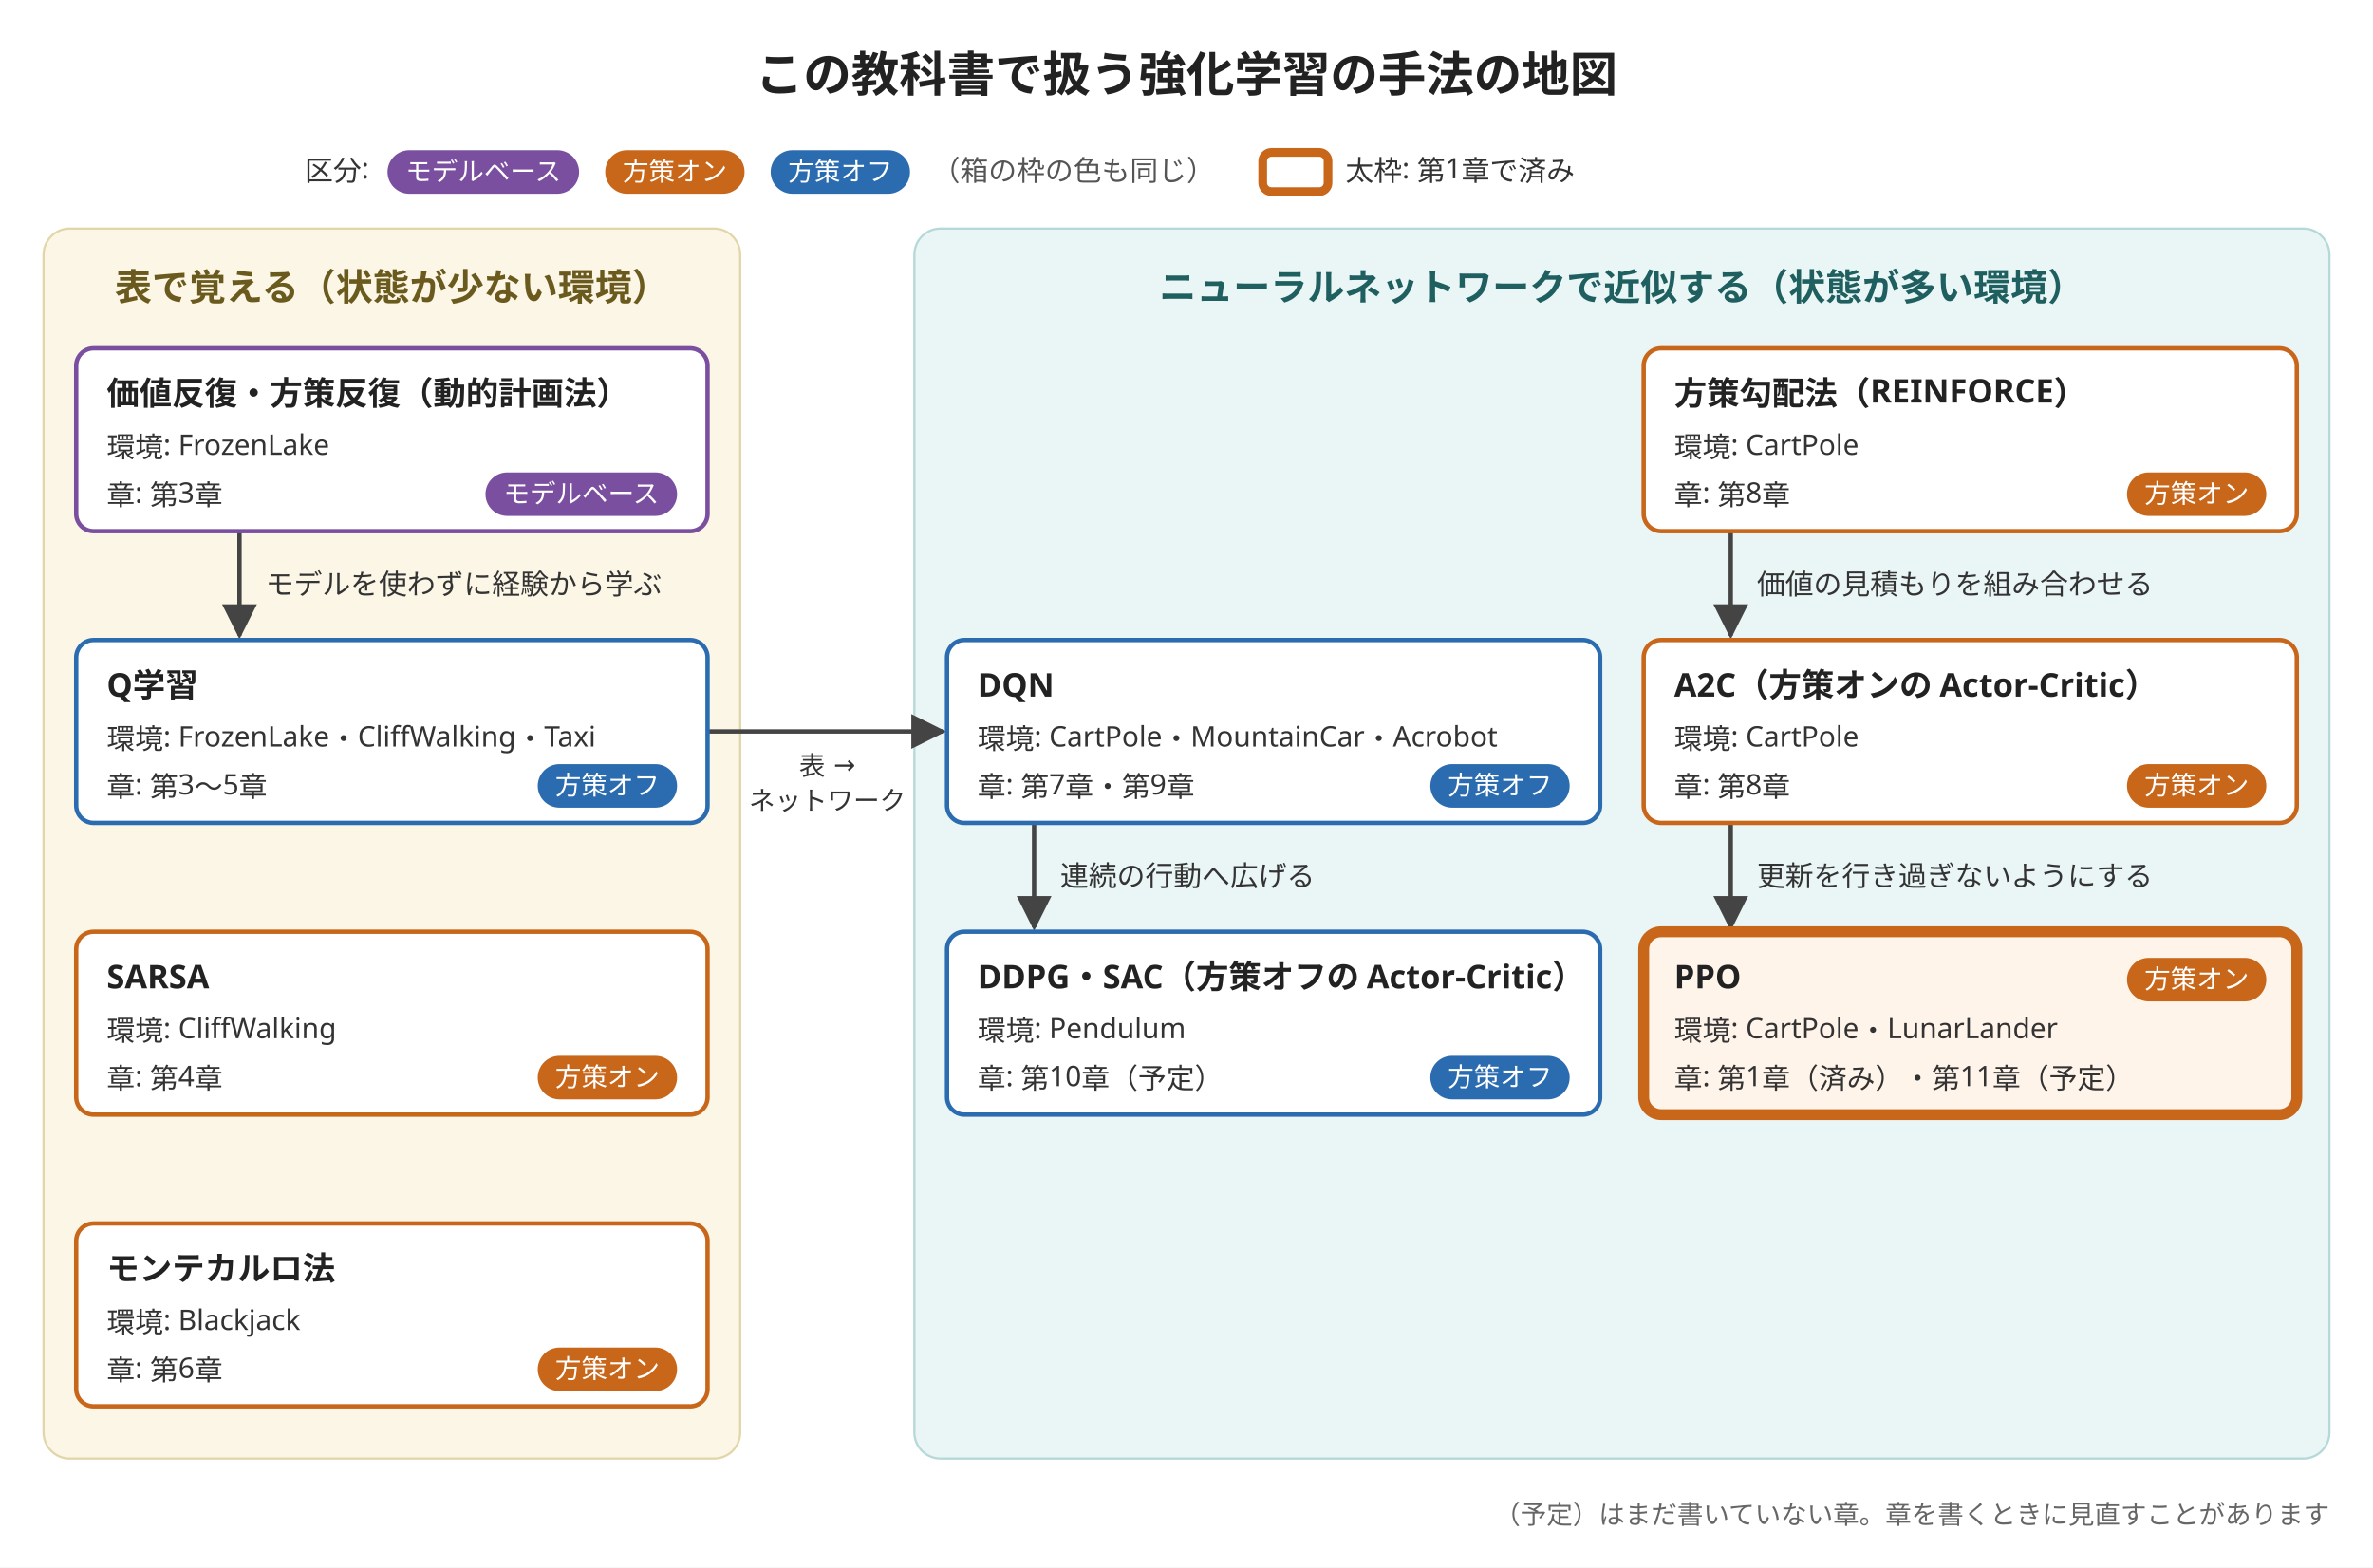
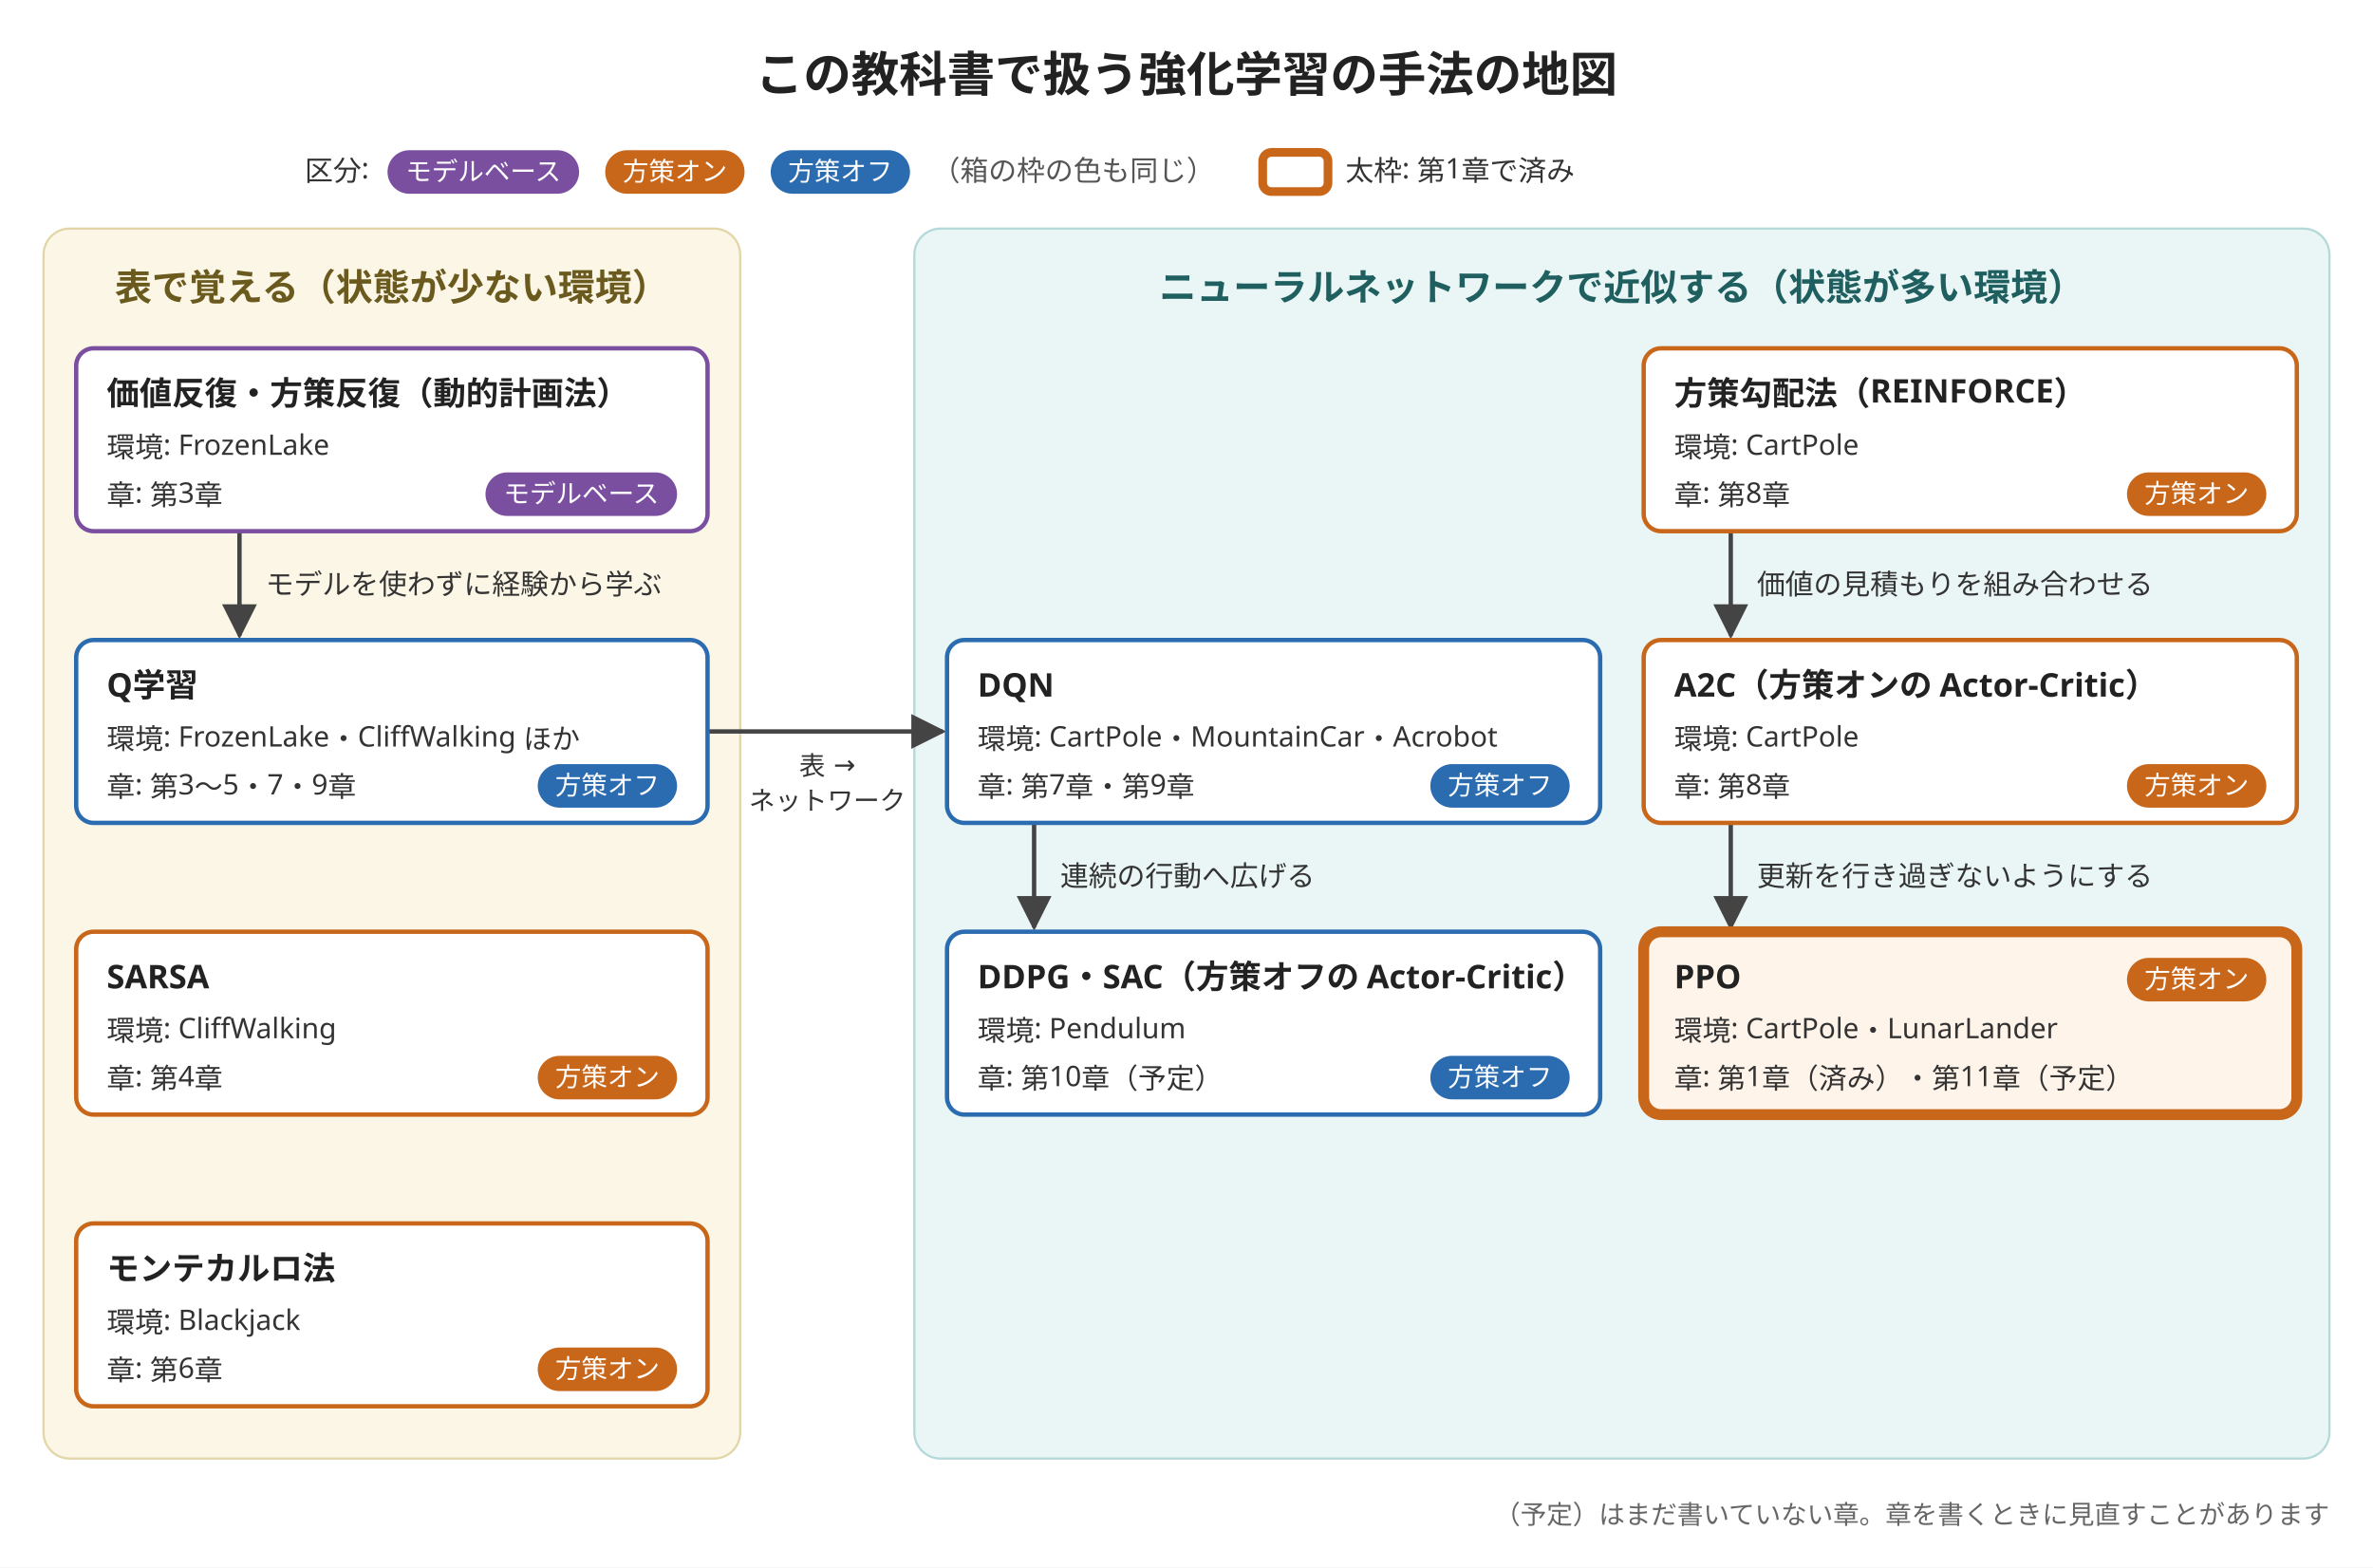
<svg xmlns="http://www.w3.org/2000/svg" width="1090" height="720" viewBox="0 0 1090 720" font-family="sans-serif">
  <defs>
    <marker id="arrow" viewBox="0 0 10 10" refX="9" refY="5" markerWidth="8" markerHeight="8" orient="auto-start-reverse">
      <path d="M0,0 L10,5 L0,10 z" fill="#444" />
    </marker>
  </defs>
  <rect x="0" y="0" width="1090" height="720" fill="#ffffff" />
  <text x="545" y="42" font-size="22" font-weight="bold" text-anchor="middle" fill="#222">この教科書で扱う強化学習の手法の地図</text>
  <g font-size="13" fill="#333" transform="translate(140,0)">
    <text x="0" y="83">区分:</text>
    <rect x="38" y="69" width="88" height="20" rx="10" fill="#7b4fa0" />
    <text x="82" y="83" font-size="12" fill="#fff" text-anchor="middle">モデルベース</text>
    <rect x="138" y="69" width="64" height="20" rx="10" fill="#c8661a" />
    <text x="170" y="83" font-size="12" fill="#fff" text-anchor="middle">方策オン</text>
    <rect x="214" y="69" width="64" height="20" rx="10" fill="#2b6cb0" />
    <text x="246" y="83" font-size="12" fill="#fff" text-anchor="middle">方策オフ</text>
    <text x="288" y="83" fill="#555">（箱の枠の色も同じ）</text>
    <rect x="440" y="70" width="30" height="18" rx="4" fill="#fff" stroke="#c8661a" stroke-width="4" />
    <text x="478" y="83">太枠: 第1章で済み</text>
  </g>
  <rect x="20" y="105" width="320" height="565" rx="12" fill="#fbf6e6" stroke="#e2d6a8" />
  <rect x="420" y="105" width="650" height="565" rx="12" fill="#eaf5f5" stroke="#b5d8d8" />
  <text x="180" y="138" font-size="17" font-weight="bold" text-anchor="middle" fill="#6b5a1e">表で覚える（状態が少ない環境）</text>
  <text x="745" y="138" font-size="17" font-weight="bold" text-anchor="middle" fill="#1f5f5f">ニューラルネットワークで近似する（状態が多い環境）</text>
  <g stroke="#444" stroke-width="2" fill="none" marker-end="url(#arrow)">
    <line x1="110" y1="244" x2="110" y2="292" />
    <line x1="325" y1="336" x2="433" y2="336" />
    <line x1="475" y1="378" x2="475" y2="426" />
    <line x1="795" y1="244" x2="795" y2="292" />
    <line x1="795" y1="378" x2="795" y2="426" />
  </g>
  <g font-size="13" fill="#333">
    <text x="122" y="273">モデルを使わずに経験から学ぶ</text>
    <text x="380" y="356" font-size="12" text-anchor="middle">表 →</text>
    <text x="380" y="372" font-size="12" text-anchor="middle">ネットワーク</text>
    <text x="487" y="407">連続の行動へ広げる</text>
    <text x="807" y="273">価値の見積もりを組み合わせる</text>
    <text x="807" y="407">更新を行き過ぎないようにする</text>
  </g>
  <g>
    <rect x="35" y="160" width="290" height="84" rx="8" fill="#fff" stroke="#7b4fa0" stroke-width="2" />
    <text x="49" y="186" font-size="15" font-weight="bold" fill="#222">価値反復・方策反復（動的計画法）</text>
    <text x="49" y="210" font-size="13" fill="#333">環境: FrozenLake</text>
    <text x="49" y="232" font-size="13" fill="#333">章: 第3章</text>
    <rect x="223" y="217" width="88" height="20" rx="10" fill="#7b4fa0" />
    <text x="267" y="231" font-size="12" fill="#fff" text-anchor="middle">モデルベース</text>
  </g>
  <g>
    <rect x="35" y="294" width="290" height="84" rx="8" fill="#fff" stroke="#2b6cb0" stroke-width="2" />
    <text x="49" y="320" font-size="15" font-weight="bold" fill="#222">Q学習</text>
-     <text x="49" y="344" font-size="13" fill="#333">環境: FrozenLake・CliffWalking・Taxi</text>
-     <text x="49" y="366" font-size="13" fill="#333">章: 第3〜5章</text>
+     <text x="49" y="344" font-size="13" fill="#333">環境: FrozenLake・CliffWalking ほか</text>
+     <text x="49" y="366" font-size="13" fill="#333">章: 第3〜5・7・9章</text>
    <rect x="247" y="351" width="64" height="20" rx="10" fill="#2b6cb0" />
    <text x="279" y="365" font-size="12" fill="#fff" text-anchor="middle">方策オフ</text>
  </g>
  <g>
    <rect x="35" y="428" width="290" height="84" rx="8" fill="#fff" stroke="#c8661a" stroke-width="2" />
    <text x="49" y="454" font-size="15" font-weight="bold" fill="#222">SARSA</text>
    <text x="49" y="478" font-size="13" fill="#333">環境: CliffWalking</text>
    <text x="49" y="500" font-size="13" fill="#333">章: 第4章</text>
    <rect x="247" y="485" width="64" height="20" rx="10" fill="#c8661a" />
    <text x="279" y="499" font-size="12" fill="#fff" text-anchor="middle">方策オン</text>
  </g>
  <g>
    <rect x="35" y="562" width="290" height="84" rx="8" fill="#fff" stroke="#c8661a" stroke-width="2" />
    <text x="49" y="588" font-size="15" font-weight="bold" fill="#222">モンテカルロ法</text>
    <text x="49" y="612" font-size="13" fill="#333">環境: Blackjack</text>
    <text x="49" y="634" font-size="13" fill="#333">章: 第6章</text>
    <rect x="247" y="619" width="64" height="20" rx="10" fill="#c8661a" />
    <text x="279" y="633" font-size="12" fill="#fff" text-anchor="middle">方策オン</text>
  </g>
  <g>
    <rect x="435" y="294" width="300" height="84" rx="8" fill="#fff" stroke="#2b6cb0" stroke-width="2" />
    <text x="449" y="320" font-size="15" font-weight="bold" fill="#222">DQN</text>
    <text x="449" y="344" font-size="13" fill="#333">環境: CartPole・MountainCar・Acrobot</text>
    <text x="449" y="366" font-size="13" fill="#333">章: 第7章・第9章</text>
    <rect x="657" y="351" width="64" height="20" rx="10" fill="#2b6cb0" />
    <text x="689" y="365" font-size="12" fill="#fff" text-anchor="middle">方策オフ</text>
  </g>
  <g>
    <rect x="435" y="428" width="300" height="84" rx="8" fill="#fff" stroke="#2b6cb0" stroke-width="2" />
    <text x="449" y="454" font-size="15" font-weight="bold" fill="#222">DDPG・SAC（方策オフの Actor-Critic）</text>
    <text x="449" y="478" font-size="13" fill="#333">環境: Pendulum</text>
    <text x="449" y="500" font-size="13" fill="#333">章: 第10章（予定）</text>
    <rect x="657" y="485" width="64" height="20" rx="10" fill="#2b6cb0" />
    <text x="689" y="499" font-size="12" fill="#fff" text-anchor="middle">方策オフ</text>
  </g>
  <g>
    <rect x="755" y="160" width="300" height="84" rx="8" fill="#fff" stroke="#c8661a" stroke-width="2" />
    <text x="769" y="186" font-size="15" font-weight="bold" fill="#222">方策勾配法（REINFORCE）</text>
    <text x="769" y="210" font-size="13" fill="#333">環境: CartPole</text>
    <text x="769" y="232" font-size="13" fill="#333">章: 第8章</text>
    <rect x="977" y="217" width="64" height="20" rx="10" fill="#c8661a" />
    <text x="1009" y="231" font-size="12" fill="#fff" text-anchor="middle">方策オン</text>
  </g>
  <g>
    <rect x="755" y="294" width="300" height="84" rx="8" fill="#fff" stroke="#c8661a" stroke-width="2" />
    <text x="769" y="320" font-size="15" font-weight="bold" fill="#222">A2C（方策オンの Actor-Critic）</text>
    <text x="769" y="344" font-size="13" fill="#333">環境: CartPole</text>
    <text x="769" y="366" font-size="13" fill="#333">章: 第8章</text>
    <rect x="977" y="351" width="64" height="20" rx="10" fill="#c8661a" />
    <text x="1009" y="365" font-size="12" fill="#fff" text-anchor="middle">方策オン</text>
  </g>
  <g>
    <rect x="755" y="428" width="300" height="84" rx="8" fill="#fff4ea" stroke="#c8661a" stroke-width="5" />
    <text x="769" y="454" font-size="15" font-weight="bold" fill="#222">PPO</text>
    <text x="769" y="478" font-size="13" fill="#333">環境: CartPole・LunarLander</text>
    <text x="769" y="500" font-size="13" fill="#333">章: 第1章（済み）・第11章（予定）</text>
    <rect x="977" y="440" width="64" height="20" rx="10" fill="#c8661a" />
    <text x="1009" y="454" font-size="12" fill="#fff" text-anchor="middle">方策オン</text>
  </g>
  <text x="1070" y="700" font-size="12" text-anchor="end" fill="#666">（予定）はまだ書いていない章。章を書くときに見直すことがあります</text>
</svg>
